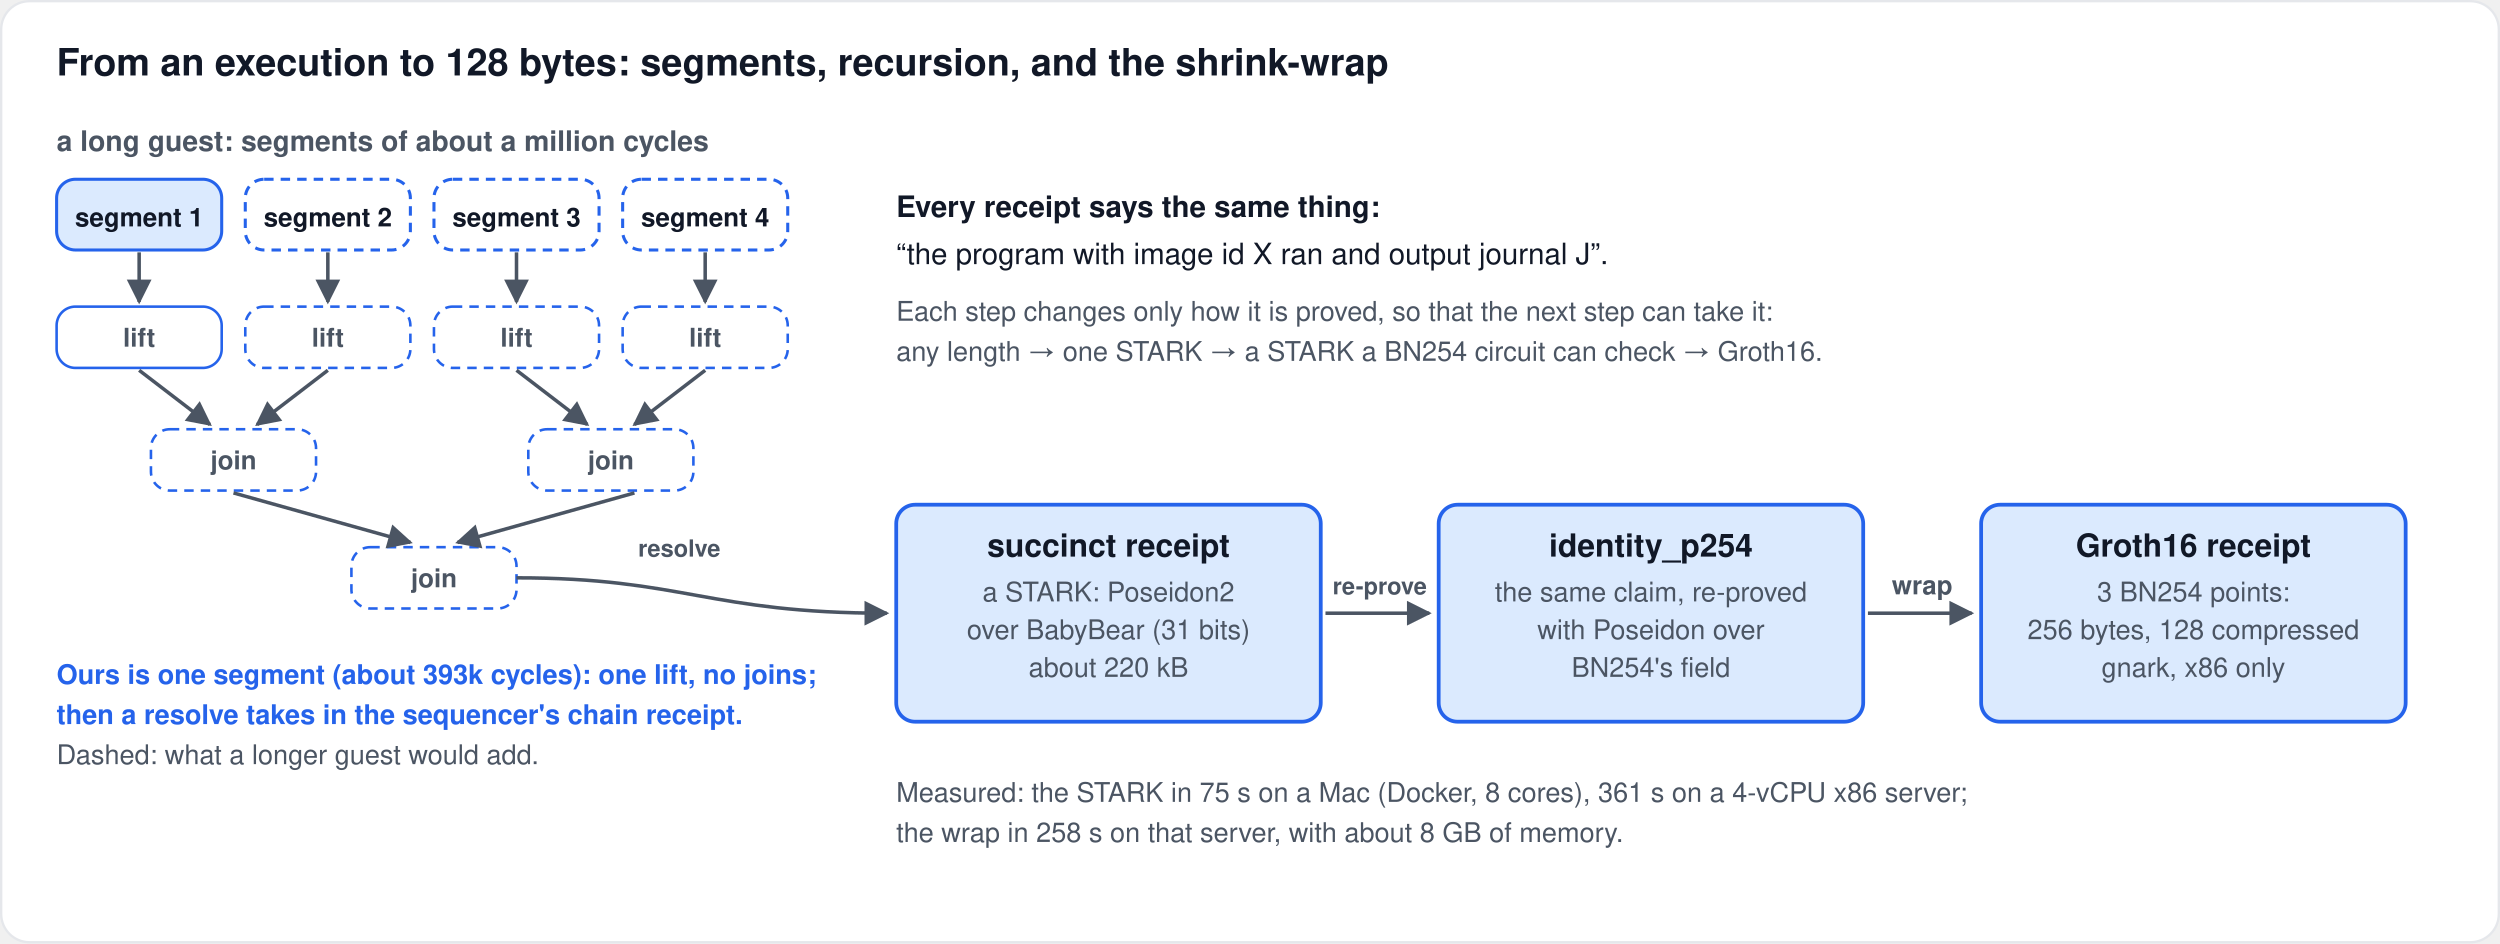
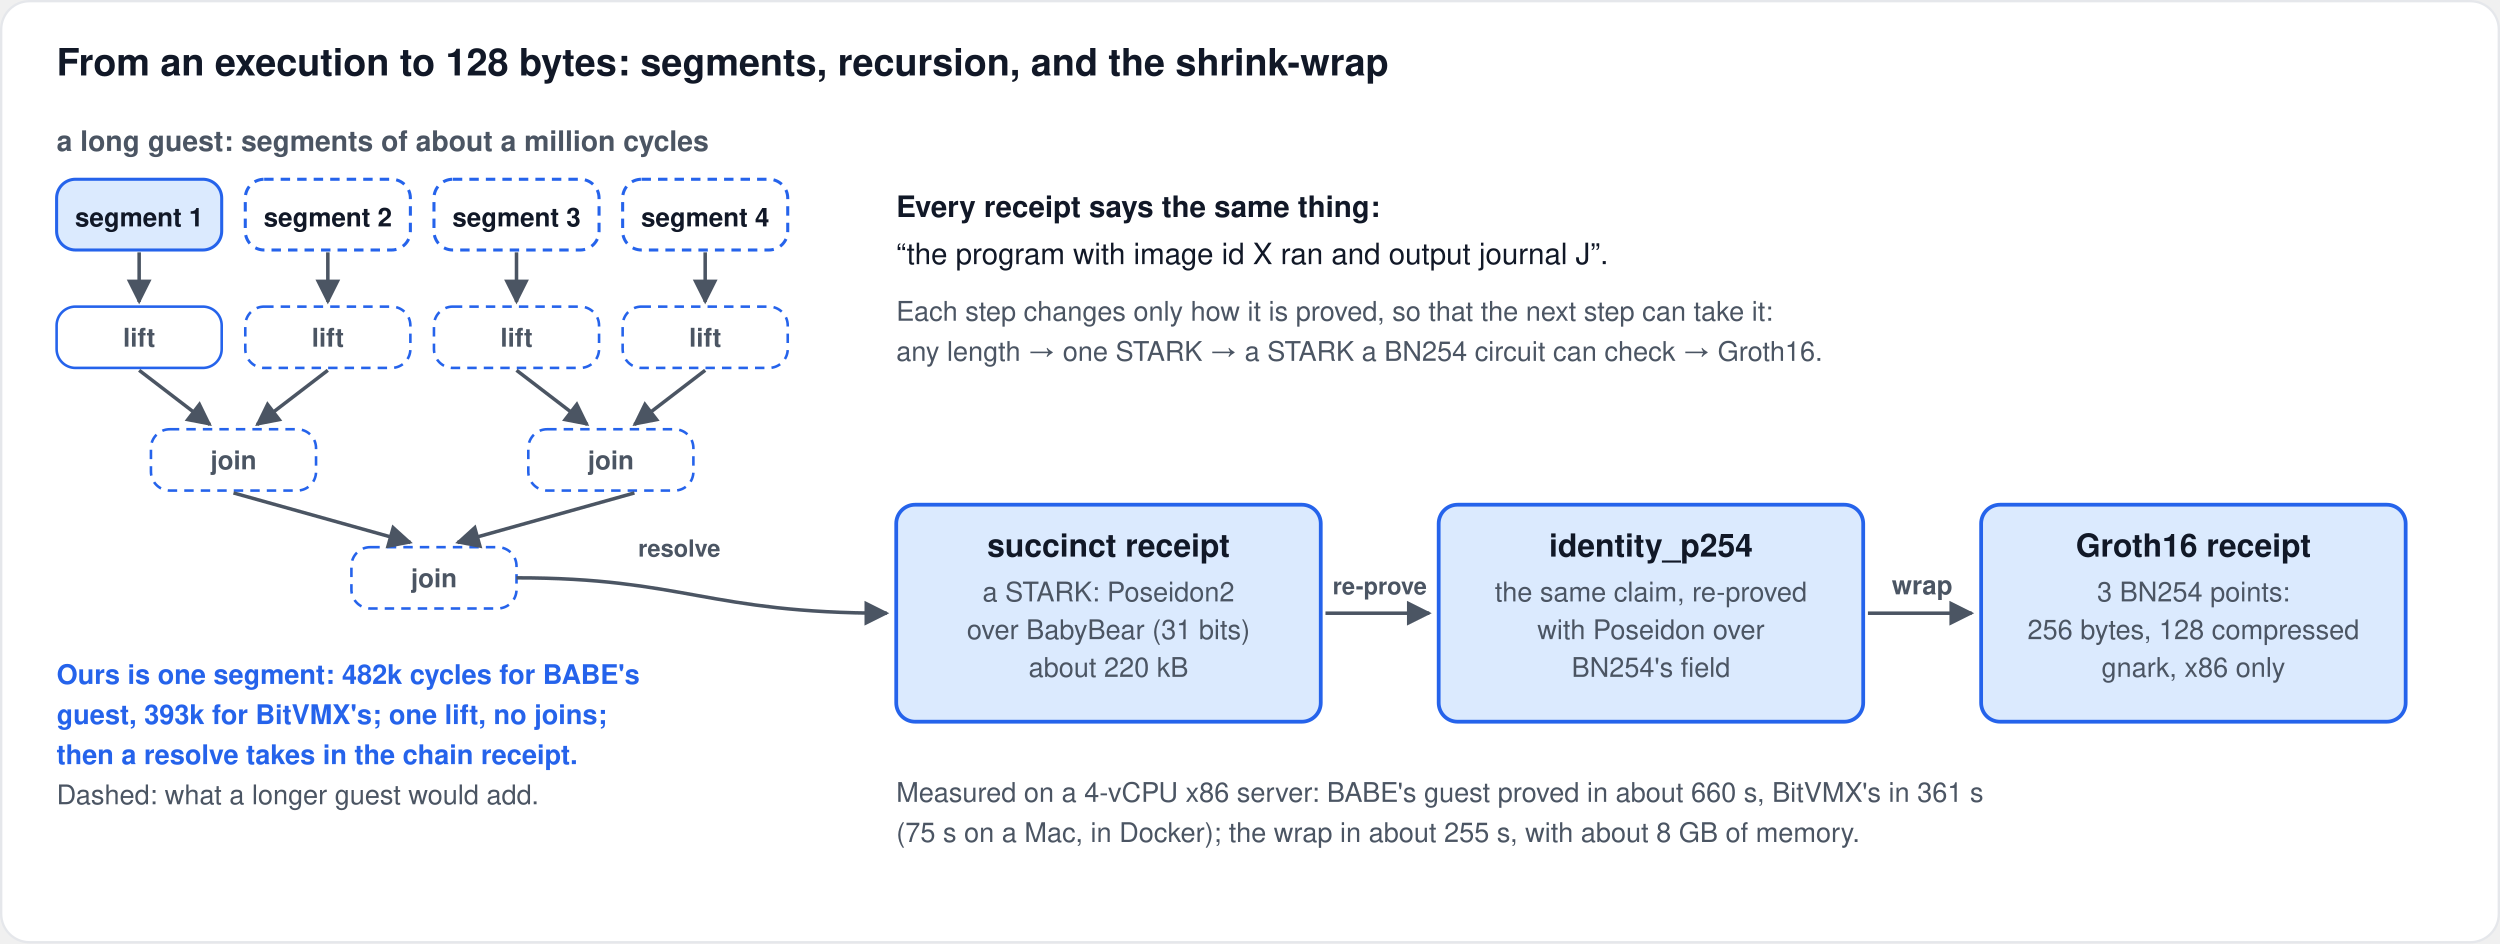
<svg xmlns="http://www.w3.org/2000/svg" width="1060" height="400" viewBox="0 0 1060 400">
  <defs>
    <marker id="ah" viewBox="0 0 10 10" refX="9" refY="5" markerWidth="7" markerHeight="7" orient="auto-start-reverse">
      <path d="M0,0 L10,5 L0,10 z" fill="#4b5563" />
    </marker>
  </defs>
  <rect x="0.5" y="0.5" width="1059" height="399" rx="12" fill="#ffffff" stroke="#e5e7eb" />
  <text x="24" y="32" font-family="-apple-system,BlinkMacSystemFont,'Segoe UI',Helvetica,Arial,sans-serif" font-size="16" font-weight="700" fill="#111827" text-anchor="start">From an execution to 128 bytes: segments, recursion, and the shrink-wrap</text>
  <text x="24" y="64" font-family="-apple-system,BlinkMacSystemFont,'Segoe UI',Helvetica,Arial,sans-serif" font-size="12" font-weight="700" fill="#4b5563" text-anchor="start">a long guest: segments of about a million cycles</text>
  <rect x="24" y="76" width="70" height="30" rx="8" fill="#dbeafe" stroke="#2563eb" stroke-width="1.3" />
  <text x="59" y="96" font-family="-apple-system,BlinkMacSystemFont,'Segoe UI',Helvetica,Arial,sans-serif" font-size="11" font-weight="600" fill="#111827" text-anchor="middle">segment 1</text>
  <rect x="24" y="130" width="70" height="26" rx="8" fill="#ffffff" stroke="#2563eb" stroke-width="1.1" />
  <text x="59" y="147" font-family="-apple-system,BlinkMacSystemFont,'Segoe UI',Helvetica,Arial,sans-serif" font-size="11" font-weight="600" fill="#4b5563" text-anchor="middle">lift</text>
  <line x1="59" y1="107" x2="59" y2="128" stroke="#4b5563" stroke-width="1.5" marker-end="url(#ah)" />
  <rect x="104" y="76" width="70" height="30" rx="8" fill="#ffffff" stroke="#2563eb" stroke-width="1.3" stroke-dasharray="4 3" />
  <text x="139" y="96" font-family="-apple-system,BlinkMacSystemFont,'Segoe UI',Helvetica,Arial,sans-serif" font-size="11" font-weight="600" fill="#111827" text-anchor="middle">segment 2</text>
  <rect x="104" y="130" width="70" height="26" rx="8" fill="#ffffff" stroke="#2563eb" stroke-width="1.1" stroke-dasharray="4 3" />
  <text x="139" y="147" font-family="-apple-system,BlinkMacSystemFont,'Segoe UI',Helvetica,Arial,sans-serif" font-size="11" font-weight="600" fill="#4b5563" text-anchor="middle">lift</text>
  <line x1="139" y1="107" x2="139" y2="128" stroke="#4b5563" stroke-width="1.5" marker-end="url(#ah)" />
  <rect x="184" y="76" width="70" height="30" rx="8" fill="#ffffff" stroke="#2563eb" stroke-width="1.3" stroke-dasharray="4 3" />
  <text x="219" y="96" font-family="-apple-system,BlinkMacSystemFont,'Segoe UI',Helvetica,Arial,sans-serif" font-size="11" font-weight="600" fill="#111827" text-anchor="middle">segment 3</text>
  <rect x="184" y="130" width="70" height="26" rx="8" fill="#ffffff" stroke="#2563eb" stroke-width="1.1" stroke-dasharray="4 3" />
  <text x="219" y="147" font-family="-apple-system,BlinkMacSystemFont,'Segoe UI',Helvetica,Arial,sans-serif" font-size="11" font-weight="600" fill="#4b5563" text-anchor="middle">lift</text>
  <line x1="219" y1="107" x2="219" y2="128" stroke="#4b5563" stroke-width="1.5" marker-end="url(#ah)" />
  <rect x="264" y="76" width="70" height="30" rx="8" fill="#ffffff" stroke="#2563eb" stroke-width="1.3" stroke-dasharray="4 3" />
  <text x="299" y="96" font-family="-apple-system,BlinkMacSystemFont,'Segoe UI',Helvetica,Arial,sans-serif" font-size="11" font-weight="600" fill="#111827" text-anchor="middle">segment 4</text>
  <rect x="264" y="130" width="70" height="26" rx="8" fill="#ffffff" stroke="#2563eb" stroke-width="1.1" stroke-dasharray="4 3" />
  <text x="299" y="147" font-family="-apple-system,BlinkMacSystemFont,'Segoe UI',Helvetica,Arial,sans-serif" font-size="11" font-weight="600" fill="#4b5563" text-anchor="middle">lift</text>
  <line x1="299" y1="107" x2="299" y2="128" stroke="#4b5563" stroke-width="1.5" marker-end="url(#ah)" />
  <rect x="64.0" y="182" width="70" height="26" rx="8" fill="#ffffff" stroke="#2563eb" stroke-width="1.1" stroke-dasharray="4 3" />
  <text x="99.0" y="199" font-family="-apple-system,BlinkMacSystemFont,'Segoe UI',Helvetica,Arial,sans-serif" font-size="11" font-weight="600" fill="#4b5563" text-anchor="middle">join</text>
  <line x1="59" y1="157" x2="89.0" y2="180" stroke="#4b5563" stroke-width="1.5" marker-end="url(#ah)" />
  <line x1="139" y1="157" x2="109.0" y2="180" stroke="#4b5563" stroke-width="1.5" marker-end="url(#ah)" />
  <rect x="224.0" y="182" width="70" height="26" rx="8" fill="#ffffff" stroke="#2563eb" stroke-width="1.1" stroke-dasharray="4 3" />
  <text x="259.0" y="199" font-family="-apple-system,BlinkMacSystemFont,'Segoe UI',Helvetica,Arial,sans-serif" font-size="11" font-weight="600" fill="#4b5563" text-anchor="middle">join</text>
  <line x1="219" y1="157" x2="249.0" y2="180" stroke="#4b5563" stroke-width="1.5" marker-end="url(#ah)" />
  <line x1="299" y1="157" x2="269.0" y2="180" stroke="#4b5563" stroke-width="1.5" marker-end="url(#ah)" />
  <rect x="149" y="232" width="70" height="26" rx="8" fill="#ffffff" stroke="#2563eb" stroke-width="1.1" stroke-dasharray="4 3" />
  <text x="184" y="249" font-family="-apple-system,BlinkMacSystemFont,'Segoe UI',Helvetica,Arial,sans-serif" font-size="11" font-weight="600" fill="#4b5563" text-anchor="middle">join</text>
  <line x1="99" y1="209" x2="174" y2="230" stroke="#4b5563" stroke-width="1.5" marker-end="url(#ah)" />
  <line x1="269" y1="209" x2="194" y2="230" stroke="#4b5563" stroke-width="1.5" marker-end="url(#ah)" />
  <text x="288" y="236" font-family="-apple-system,BlinkMacSystemFont,'Segoe UI',Helvetica,Arial,sans-serif" font-size="10" font-weight="600" fill="#4b5563" text-anchor="middle">resolve</text>
-   <text x="24" y="290" font-family="-apple-system,BlinkMacSystemFont,'Segoe UI',Helvetica,Arial,sans-serif" font-size="11.5" font-weight="600" fill="#2563eb" text-anchor="start">Ours is one segment (about 393k cycles): one lift, no joins;</text>
-   <text x="24" y="307" font-family="-apple-system,BlinkMacSystemFont,'Segoe UI',Helvetica,Arial,sans-serif" font-size="11.5" font-weight="600" fill="#2563eb" text-anchor="start">then a resolve takes in the sequencer's chain receipt.</text>
-   <text x="24" y="324" font-family="-apple-system,BlinkMacSystemFont,'Segoe UI',Helvetica,Arial,sans-serif" font-size="11.5" font-weight="400" fill="#4b5563" text-anchor="start">Dashed: what a longer guest would add.</text>
+   <text x="24" y="290" font-family="-apple-system,BlinkMacSystemFont,'Segoe UI',Helvetica,Arial,sans-serif" font-size="11.5" font-weight="600" fill="#2563eb" text-anchor="start">Ours is one segment: 482k cycles for BABE's</text>
+   <text x="24" y="307" font-family="-apple-system,BlinkMacSystemFont,'Segoe UI',Helvetica,Arial,sans-serif" font-size="11.5" font-weight="600" fill="#2563eb" text-anchor="start">guest, 393k for BitVMX's; one lift, no joins;</text>
+   <text x="24" y="324" font-family="-apple-system,BlinkMacSystemFont,'Segoe UI',Helvetica,Arial,sans-serif" font-size="11.5" font-weight="600" fill="#2563eb" text-anchor="start">then a resolve takes in the chain receipt.</text>
+   <text x="24" y="341" font-family="-apple-system,BlinkMacSystemFont,'Segoe UI',Helvetica,Arial,sans-serif" font-size="11.5" font-weight="400" fill="#4b5563" text-anchor="start">Dashed: what a longer guest would add.</text>
  <rect x="380" y="214" width="180" height="92" rx="8" fill="#dbeafe" stroke="#2563eb" stroke-width="1.6" />
  <text x="470.0" y="236" font-family="-apple-system,BlinkMacSystemFont,'Segoe UI',Helvetica,Arial,sans-serif" font-size="13.5" font-weight="700" fill="#111827" text-anchor="middle">succinct receipt</text>
  <text x="470.0" y="255" font-family="-apple-system,BlinkMacSystemFont,'Segoe UI',Helvetica,Arial,sans-serif" font-size="11.5" font-weight="400" fill="#4b5563" text-anchor="middle">a STARK: Poseidon2</text>
  <text x="470.0" y="271" font-family="-apple-system,BlinkMacSystemFont,'Segoe UI',Helvetica,Arial,sans-serif" font-size="11.5" font-weight="400" fill="#4b5563" text-anchor="middle">over BabyBear (31 bits)</text>
  <text x="470.0" y="287" font-family="-apple-system,BlinkMacSystemFont,'Segoe UI',Helvetica,Arial,sans-serif" font-size="11.5" font-weight="400" fill="#4b5563" text-anchor="middle">about 220 kB</text>
  <rect x="610" y="214" width="180" height="92" rx="8" fill="#dbeafe" stroke="#2563eb" stroke-width="1.6" />
  <text x="700.0" y="236" font-family="-apple-system,BlinkMacSystemFont,'Segoe UI',Helvetica,Arial,sans-serif" font-size="13.5" font-weight="700" fill="#111827" text-anchor="middle">identity_p254</text>
  <text x="700.0" y="255" font-family="-apple-system,BlinkMacSystemFont,'Segoe UI',Helvetica,Arial,sans-serif" font-size="11.5" font-weight="400" fill="#4b5563" text-anchor="middle">the same claim, re-proved</text>
  <text x="700.0" y="271" font-family="-apple-system,BlinkMacSystemFont,'Segoe UI',Helvetica,Arial,sans-serif" font-size="11.5" font-weight="400" fill="#4b5563" text-anchor="middle">with Poseidon over</text>
  <text x="700.0" y="287" font-family="-apple-system,BlinkMacSystemFont,'Segoe UI',Helvetica,Arial,sans-serif" font-size="11.5" font-weight="400" fill="#4b5563" text-anchor="middle">BN254's field</text>
  <rect x="840" y="214" width="180" height="92" rx="8" fill="#dbeafe" stroke="#2563eb" stroke-width="1.6" />
  <text x="930.0" y="236" font-family="-apple-system,BlinkMacSystemFont,'Segoe UI',Helvetica,Arial,sans-serif" font-size="13.5" font-weight="700" fill="#111827" text-anchor="middle">Groth16 receipt</text>
  <text x="930.0" y="255" font-family="-apple-system,BlinkMacSystemFont,'Segoe UI',Helvetica,Arial,sans-serif" font-size="11.5" font-weight="400" fill="#4b5563" text-anchor="middle">3 BN254 points:</text>
  <text x="930.0" y="271" font-family="-apple-system,BlinkMacSystemFont,'Segoe UI',Helvetica,Arial,sans-serif" font-size="11.5" font-weight="400" fill="#4b5563" text-anchor="middle">256 bytes, 128 compressed</text>
  <text x="930.0" y="287" font-family="-apple-system,BlinkMacSystemFont,'Segoe UI',Helvetica,Arial,sans-serif" font-size="11.5" font-weight="400" fill="#4b5563" text-anchor="middle">gnark, x86 only</text>
  <path d="M 219 245 C 290 245, 300 260, 376 260" fill="none" stroke="#4b5563" stroke-width="1.5" marker-end="url(#ah)" />
  <line x1="562" y1="260.0" x2="606" y2="260.0" stroke="#4b5563" stroke-width="1.5" marker-end="url(#ah)" />
  <line x1="792" y1="260.0" x2="836" y2="260.0" stroke="#4b5563" stroke-width="1.5" marker-end="url(#ah)" />
  <text x="585.0" y="252.0" font-family="-apple-system,BlinkMacSystemFont,'Segoe UI',Helvetica,Arial,sans-serif" font-size="10" font-weight="600" fill="#4b5563" text-anchor="middle">re-prove</text>
  <text x="815.0" y="252.0" font-family="-apple-system,BlinkMacSystemFont,'Segoe UI',Helvetica,Arial,sans-serif" font-size="11" font-weight="600" fill="#4b5563" text-anchor="middle">wrap</text>
  <text x="380" y="92" font-family="-apple-system,BlinkMacSystemFont,'Segoe UI',Helvetica,Arial,sans-serif" font-size="12.5" font-weight="700" fill="#111827" text-anchor="start">Every receipt says the same thing:</text>
  <text x="380" y="112" font-family="-apple-system,BlinkMacSystemFont,'Segoe UI',Helvetica,Arial,sans-serif" font-size="12.5" font-weight="400" fill="#111827" text-anchor="start">“the program with image id X ran and output journal J”.</text>
  <text x="380" y="136" font-family="-apple-system,BlinkMacSystemFont,'Segoe UI',Helvetica,Arial,sans-serif" font-size="11.5" font-weight="400" fill="#4b5563" text-anchor="start">Each step changes only how it is proved, so that the next step can take it:</text>
  <text x="380" y="153" font-family="-apple-system,BlinkMacSystemFont,'Segoe UI',Helvetica,Arial,sans-serif" font-size="11.5" font-weight="400" fill="#4b5563" text-anchor="start">any length → one STARK → a STARK a BN254 circuit can check → Groth16.</text>
-   <text x="380" y="340" font-family="-apple-system,BlinkMacSystemFont,'Segoe UI',Helvetica,Arial,sans-serif" font-size="11.5" font-weight="400" fill="#4b5563" text-anchor="start">Measured: the STARK in 75 s on a Mac (Docker, 8 cores), 361 s on a 4-vCPU x86 server;</text>
-   <text x="380" y="357" font-family="-apple-system,BlinkMacSystemFont,'Segoe UI',Helvetica,Arial,sans-serif" font-size="11.5" font-weight="400" fill="#4b5563" text-anchor="start">the wrap in 258 s on that server, with about 8 GB of memory.</text>
+   <text x="380" y="340" font-family="-apple-system,BlinkMacSystemFont,'Segoe UI',Helvetica,Arial,sans-serif" font-size="11.5" font-weight="400" fill="#4b5563" text-anchor="start">Measured on a 4-vCPU x86 server: BABE's guest proved in about 660 s, BitVMX's in 361 s</text>
+   <text x="380" y="357" font-family="-apple-system,BlinkMacSystemFont,'Segoe UI',Helvetica,Arial,sans-serif" font-size="11.5" font-weight="400" fill="#4b5563" text-anchor="start">(75 s on a Mac, in Docker); the wrap in about 255 s, with about 8 GB of memory.</text>
</svg>
